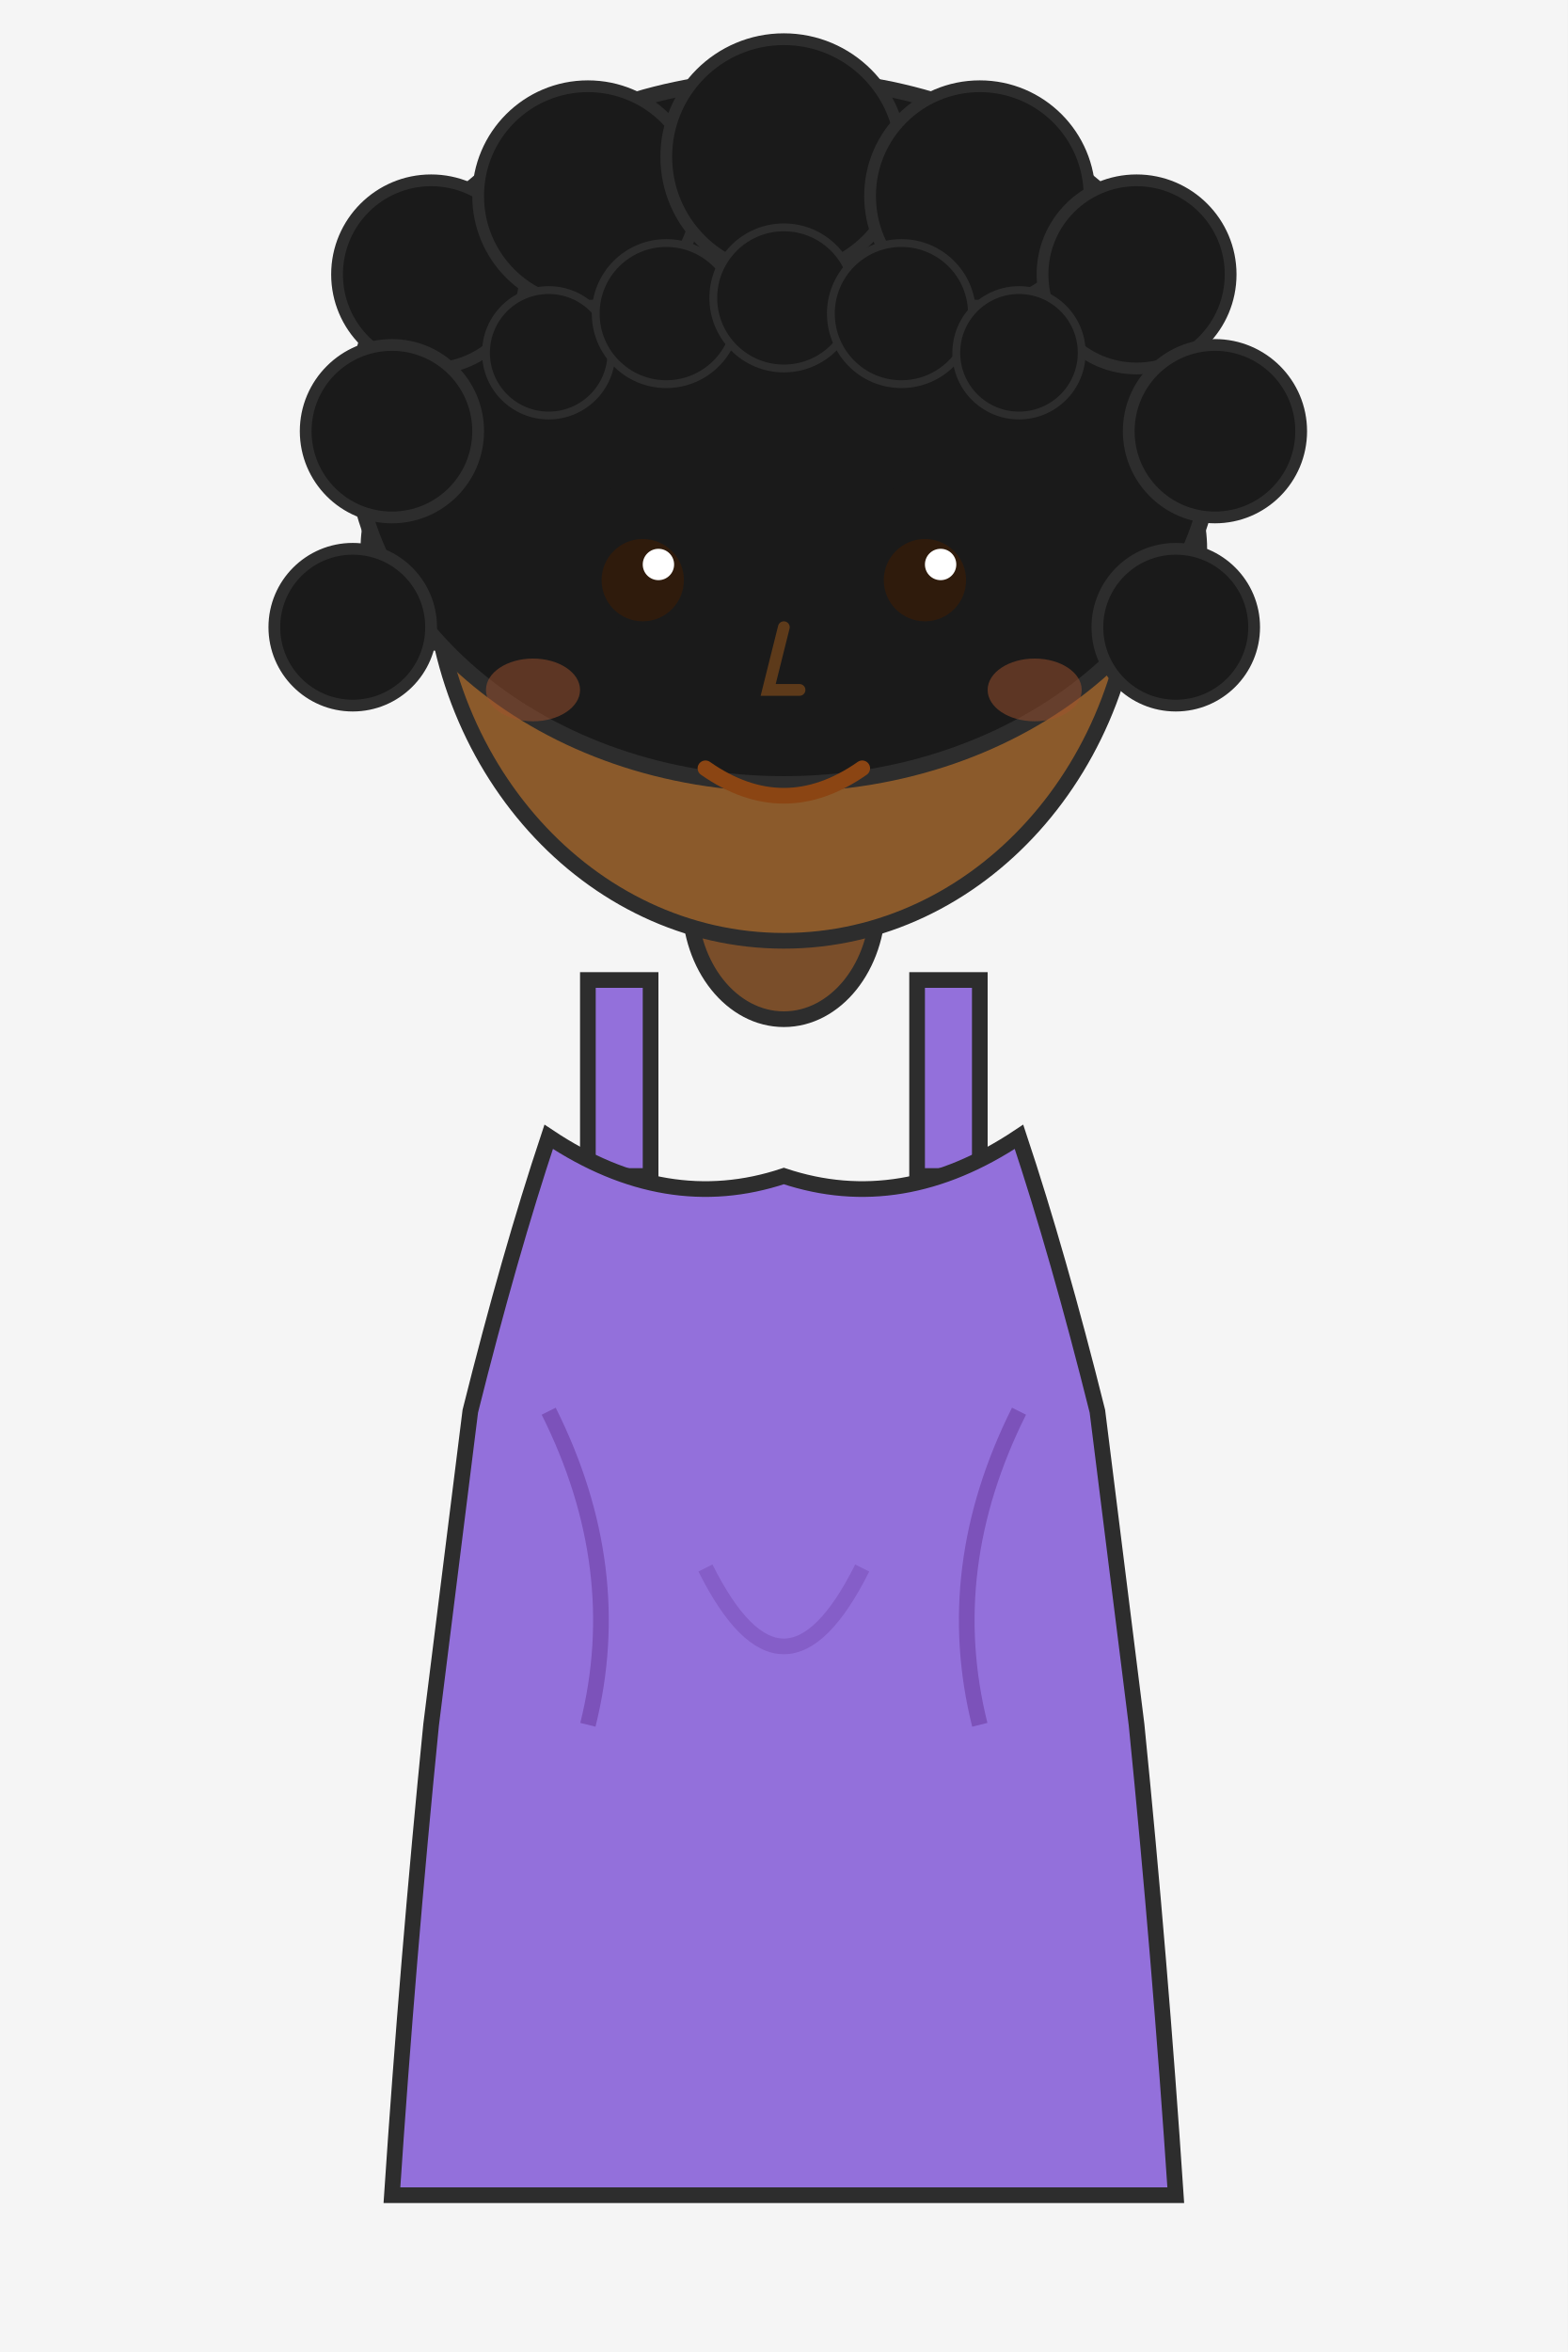
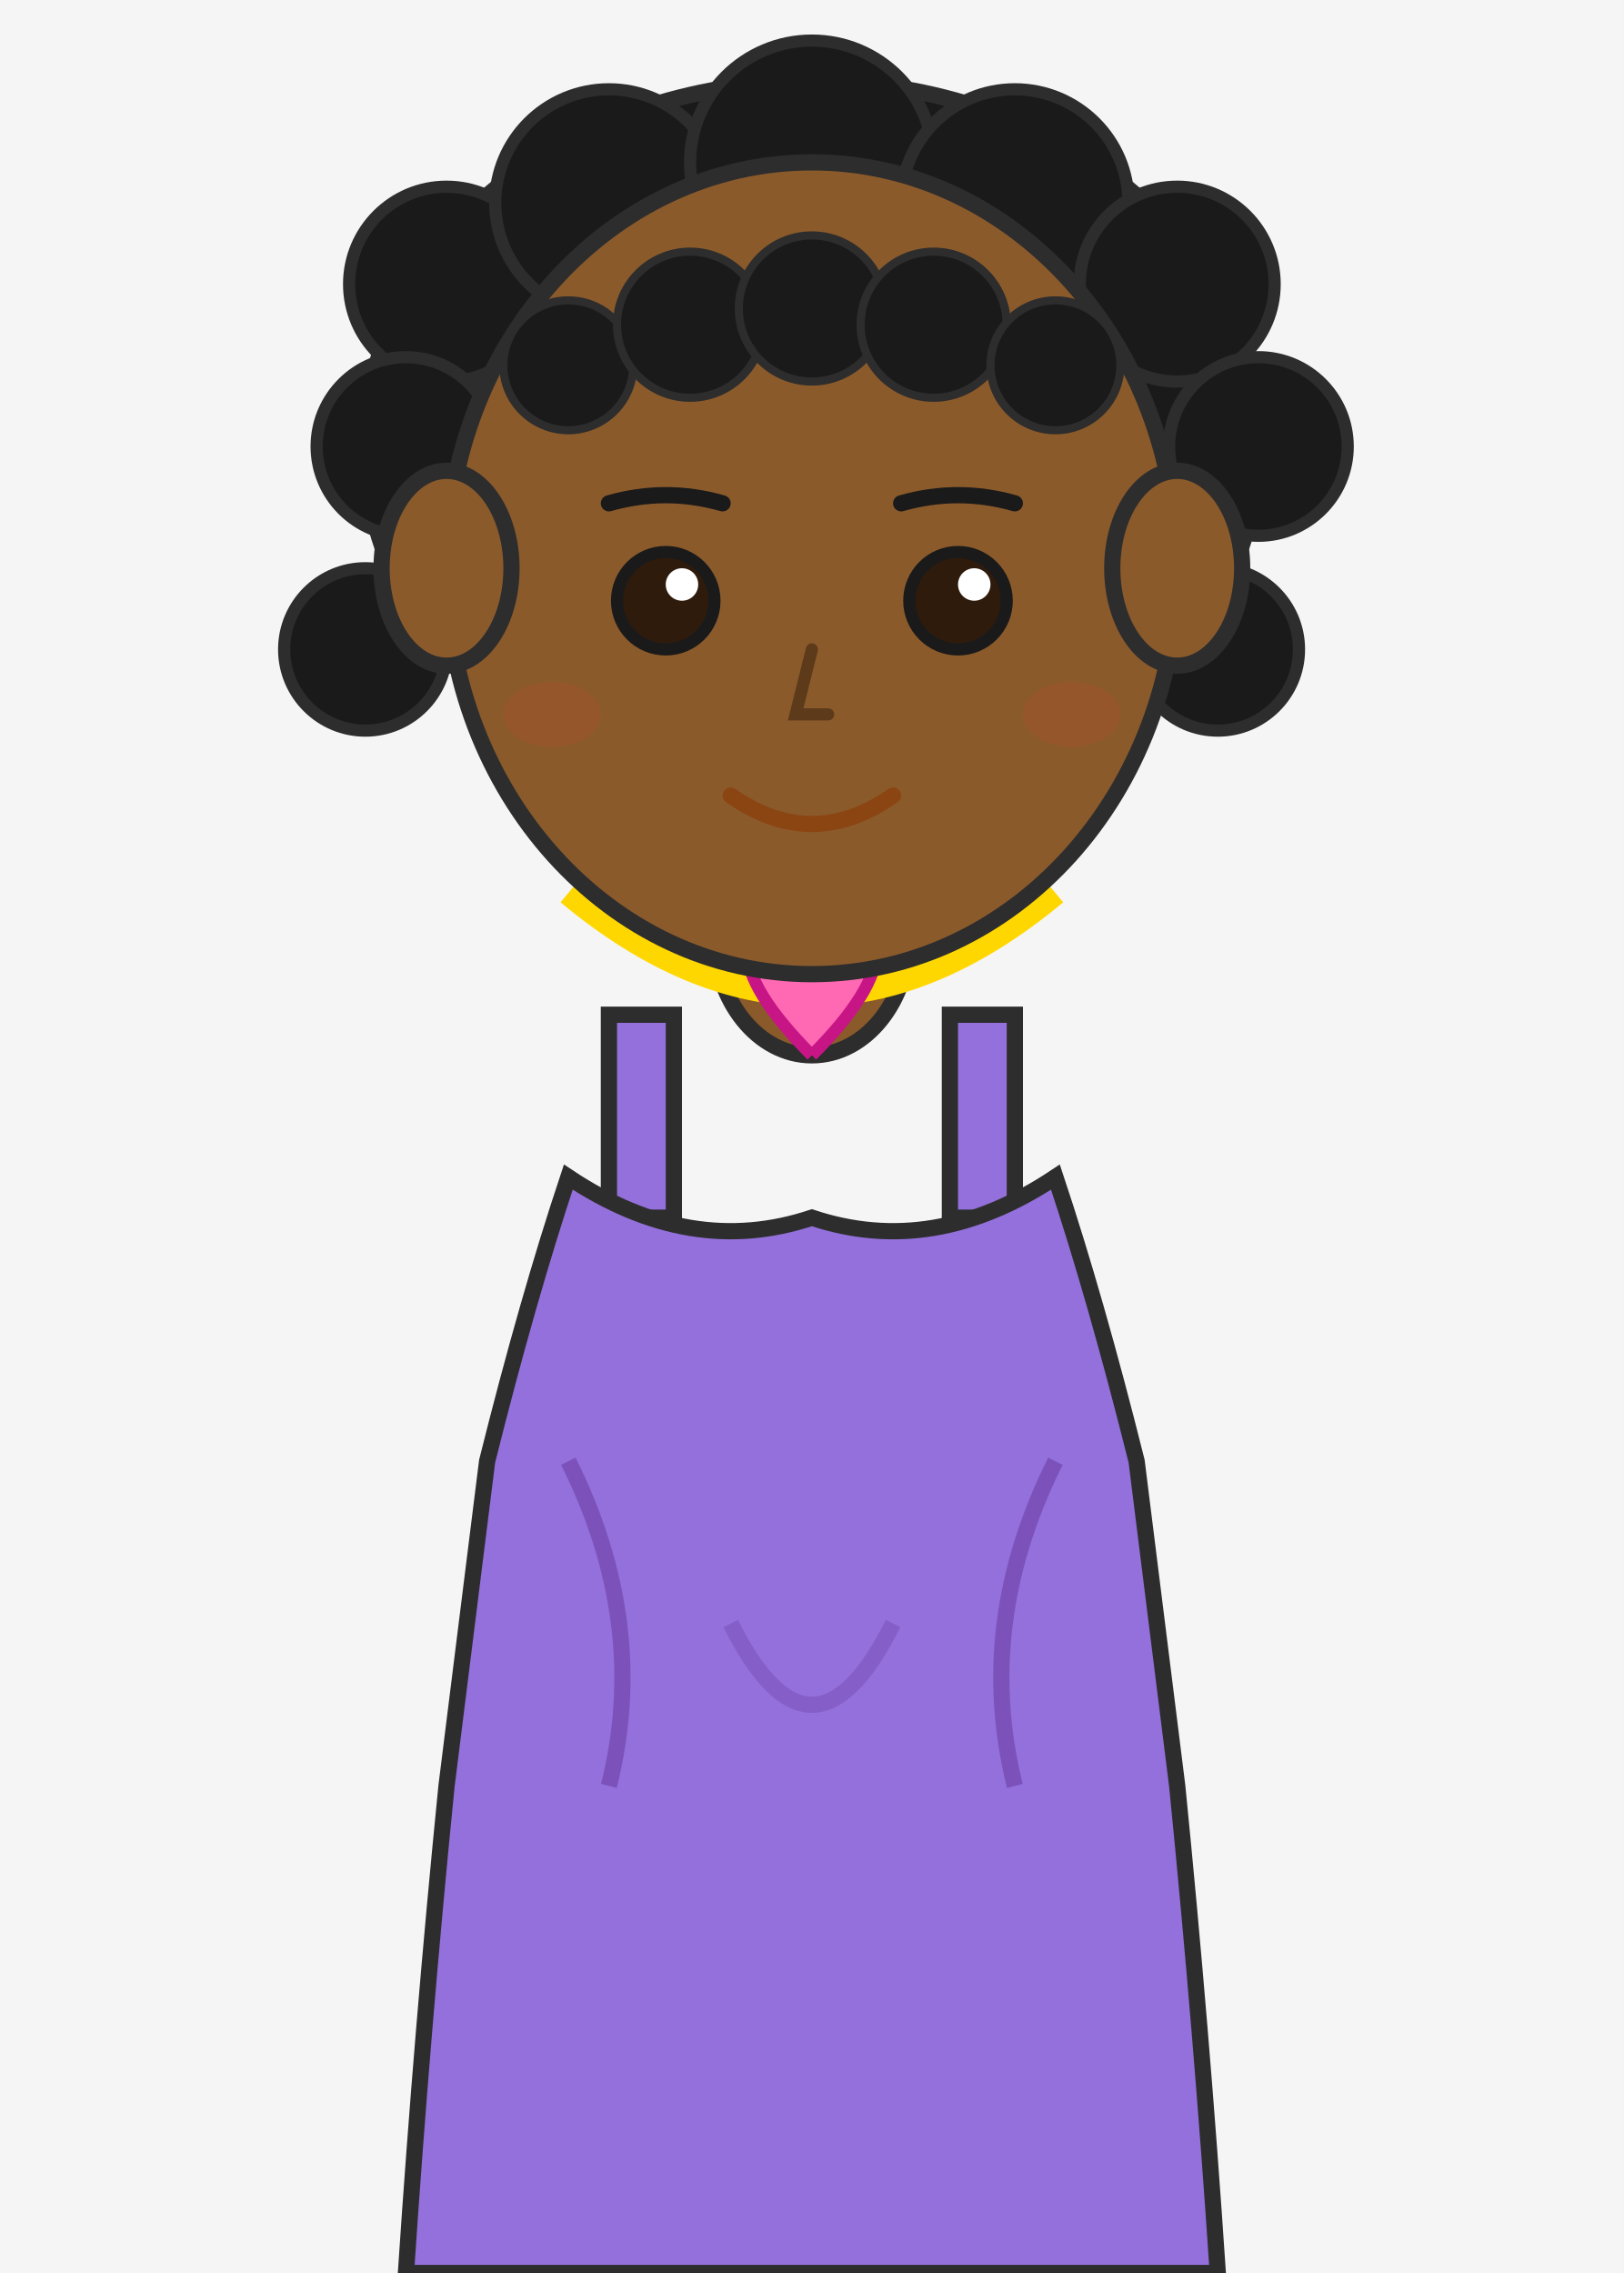
- <svg xmlns="http://www.w3.org/2000/svg" viewBox="0 0 200 300">
-   <rect width="200" height="300" fill="#f5f5f5" />
-   <ellipse cx="100" cy="115" rx="12" ry="15" fill="#7A4E2A" stroke="#2d2d2d" stroke-width="2" />
-   <circle cx="100" cy="110" r="5" fill="none" id="neckPoint" />
-   <rect x="75" y="125" width="8" height="25" fill="#9370DB" stroke="#2d2d2d" stroke-width="2" />
-   <rect x="117" y="125" width="8" height="25" fill="#9370DB" stroke="#2d2d2d" stroke-width="2" />
-   <path d="M 70 145             Q 65 160 60 180            L 55 220            Q 52 250 50 280            L 150 280            Q 148 250 145 220            L 140 180            Q 135 160 130 145            Q 115 155 100 150            Q 85 155 70 145 Z" fill="#9370DB" stroke="#2d2d2d" stroke-width="2" />
-   <path d="M 70 180 Q 80 200 75 220" fill="none" stroke="#663399" stroke-width="2" opacity="0.5" />
-   <path d="M 130 180 Q 120 200 125 220" fill="none" stroke="#663399" stroke-width="2" opacity="0.5" />
-   <path d="M 90 200 Q 100 220 110 200" fill="none" stroke="#663399" stroke-width="2" opacity="0.3" />
-   <ellipse cx="100" cy="70" rx="45" ry="50" fill="#8B5A2B" stroke="#2d2d2d" stroke-width="2" />
-   <ellipse cx="55" cy="70" rx="8" ry="12" fill="#8B5A2B" stroke="#2d2d2d" stroke-width="2" />
-   <ellipse cx="145" cy="70" rx="8" ry="12" fill="#8B5A2B" stroke="#2d2d2d" stroke-width="2" />
+ <svg xmlns="http://www.w3.org/2000/svg" viewBox="0 0 200 280">
+   <rect width="200" height="280" fill="#f5f5f5" />
  <ellipse cx="100" cy="55" rx="55" ry="45" fill="#1a1a1a" stroke="#2d2d2d" stroke-width="2" />
  <circle cx="55" cy="35" r="12" fill="#1a1a1a" stroke="#2d2d2d" stroke-width="1.5" />
  <circle cx="75" cy="25" r="14" fill="#1a1a1a" stroke="#2d2d2d" stroke-width="1.5" />
  <circle cx="100" cy="20" r="15" fill="#1a1a1a" stroke="#2d2d2d" stroke-width="1.5" />
  <circle cx="125" cy="25" r="14" fill="#1a1a1a" stroke="#2d2d2d" stroke-width="1.5" />
  <circle cx="145" cy="35" r="12" fill="#1a1a1a" stroke="#2d2d2d" stroke-width="1.5" />
  <circle cx="155" cy="55" r="11" fill="#1a1a1a" stroke="#2d2d2d" stroke-width="1.5" />
  <circle cx="150" cy="80" r="10" fill="#1a1a1a" stroke="#2d2d2d" stroke-width="1.5" />
  <circle cx="50" cy="55" r="11" fill="#1a1a1a" stroke="#2d2d2d" stroke-width="1.5" />
  <circle cx="45" cy="80" r="10" fill="#1a1a1a" stroke="#2d2d2d" stroke-width="1.5" />
+   <rect x="75" y="125" width="8" height="25" fill="#9370DB" stroke="#2d2d2d" stroke-width="2" />
+   <rect x="117" y="125" width="8" height="25" fill="#9370DB" stroke="#2d2d2d" stroke-width="2" />
+   <path d="M 70 145             Q 65 160 60 180            L 55 220            Q 52 250 50 280            L 150 280            Q 148 250 145 220            L 140 180            Q 135 160 130 145            Q 115 155 100 150            Q 85 155 70 145 Z" fill="#9370DB" stroke="#2d2d2d" stroke-width="2" />
+   <path d="M 70 180 Q 80 200 75 220" fill="none" stroke="#663399" stroke-width="2" opacity="0.5" />
+   <path d="M 130 180 Q 120 200 125 220" fill="none" stroke="#663399" stroke-width="2" opacity="0.5" />
+   <path d="M 90 200 Q 100 220 110 200" fill="none" stroke="#663399" stroke-width="2" opacity="0.3" />
+   <ellipse cx="100" cy="115" rx="12" ry="15" fill="#8B5A2B" stroke="#2d2d2d" stroke-width="2" />
+   <path id="chain-path" d="M70 110 Q100 135 130 110" fill="none" stroke="#FFD700" stroke-width="3" />
+   <g id="pendant-group" transform="translate(100, 122)">
+     <path d="M0 8 Q-8 0 -8 -5 Q-8 -10 0 -10 Q8 -10 8 -5 Q8 0 0 8" fill="#FF69B4" stroke="#C71585" stroke-width="1.5" />
+   </g>
+   <circle id="neck-center" cx="100" cy="110" r="3" fill="none" />
+   <ellipse cx="100" cy="70" rx="45" ry="50" fill="#8B5A2B" stroke="#2d2d2d" stroke-width="2" />
+   <ellipse cx="55" cy="70" rx="8" ry="12" fill="#8B5A2B" stroke="#2d2d2d" stroke-width="2" />
+   <ellipse cx="145" cy="70" rx="8" ry="12" fill="#8B5A2B" stroke="#2d2d2d" stroke-width="2" />
  <circle cx="70" cy="45" r="8" fill="#1a1a1a" stroke="#2d2d2d" stroke-width="1" />
  <circle cx="85" cy="40" r="9" fill="#1a1a1a" stroke="#2d2d2d" stroke-width="1" />
  <circle cx="100" cy="38" r="9" fill="#1a1a1a" stroke="#2d2d2d" stroke-width="1" />
  <circle cx="115" cy="40" r="9" fill="#1a1a1a" stroke="#2d2d2d" stroke-width="1" />
  <circle cx="130" cy="45" r="8" fill="#1a1a1a" stroke="#2d2d2d" stroke-width="1" />
  <path d="M 75 62 Q 82 60 89 62" fill="none" stroke="#1a1a1a" stroke-width="2" stroke-linecap="round" />
  <path d="M 111 62 Q 118 60 125 62" fill="none" stroke="#1a1a1a" stroke-width="2" stroke-linecap="round" />
  <circle cx="82" cy="74" r="6" fill="#2F1B0C" stroke="#1a1a1a" stroke-width="1.5" />
  <circle cx="118" cy="74" r="6" fill="#2F1B0C" stroke="#1a1a1a" stroke-width="1.5" />
  <circle cx="84" cy="72" r="2" fill="white" />
  <circle cx="120" cy="72" r="2" fill="white" />
  <ellipse cx="68" cy="88" rx="6" ry="4" fill="#A0522D" opacity="0.5" />
  <ellipse cx="132" cy="88" rx="6" ry="4" fill="#A0522D" opacity="0.5" />
  <path d="M 100 80 L 98 88 L 102 88" fill="none" stroke="#5D3A1A" stroke-width="1.5" stroke-linecap="round" />
  <path d="M 90 98 Q 100 105 110 98" fill="none" stroke="#8B4513" stroke-width="2" stroke-linecap="round" />
</svg>
